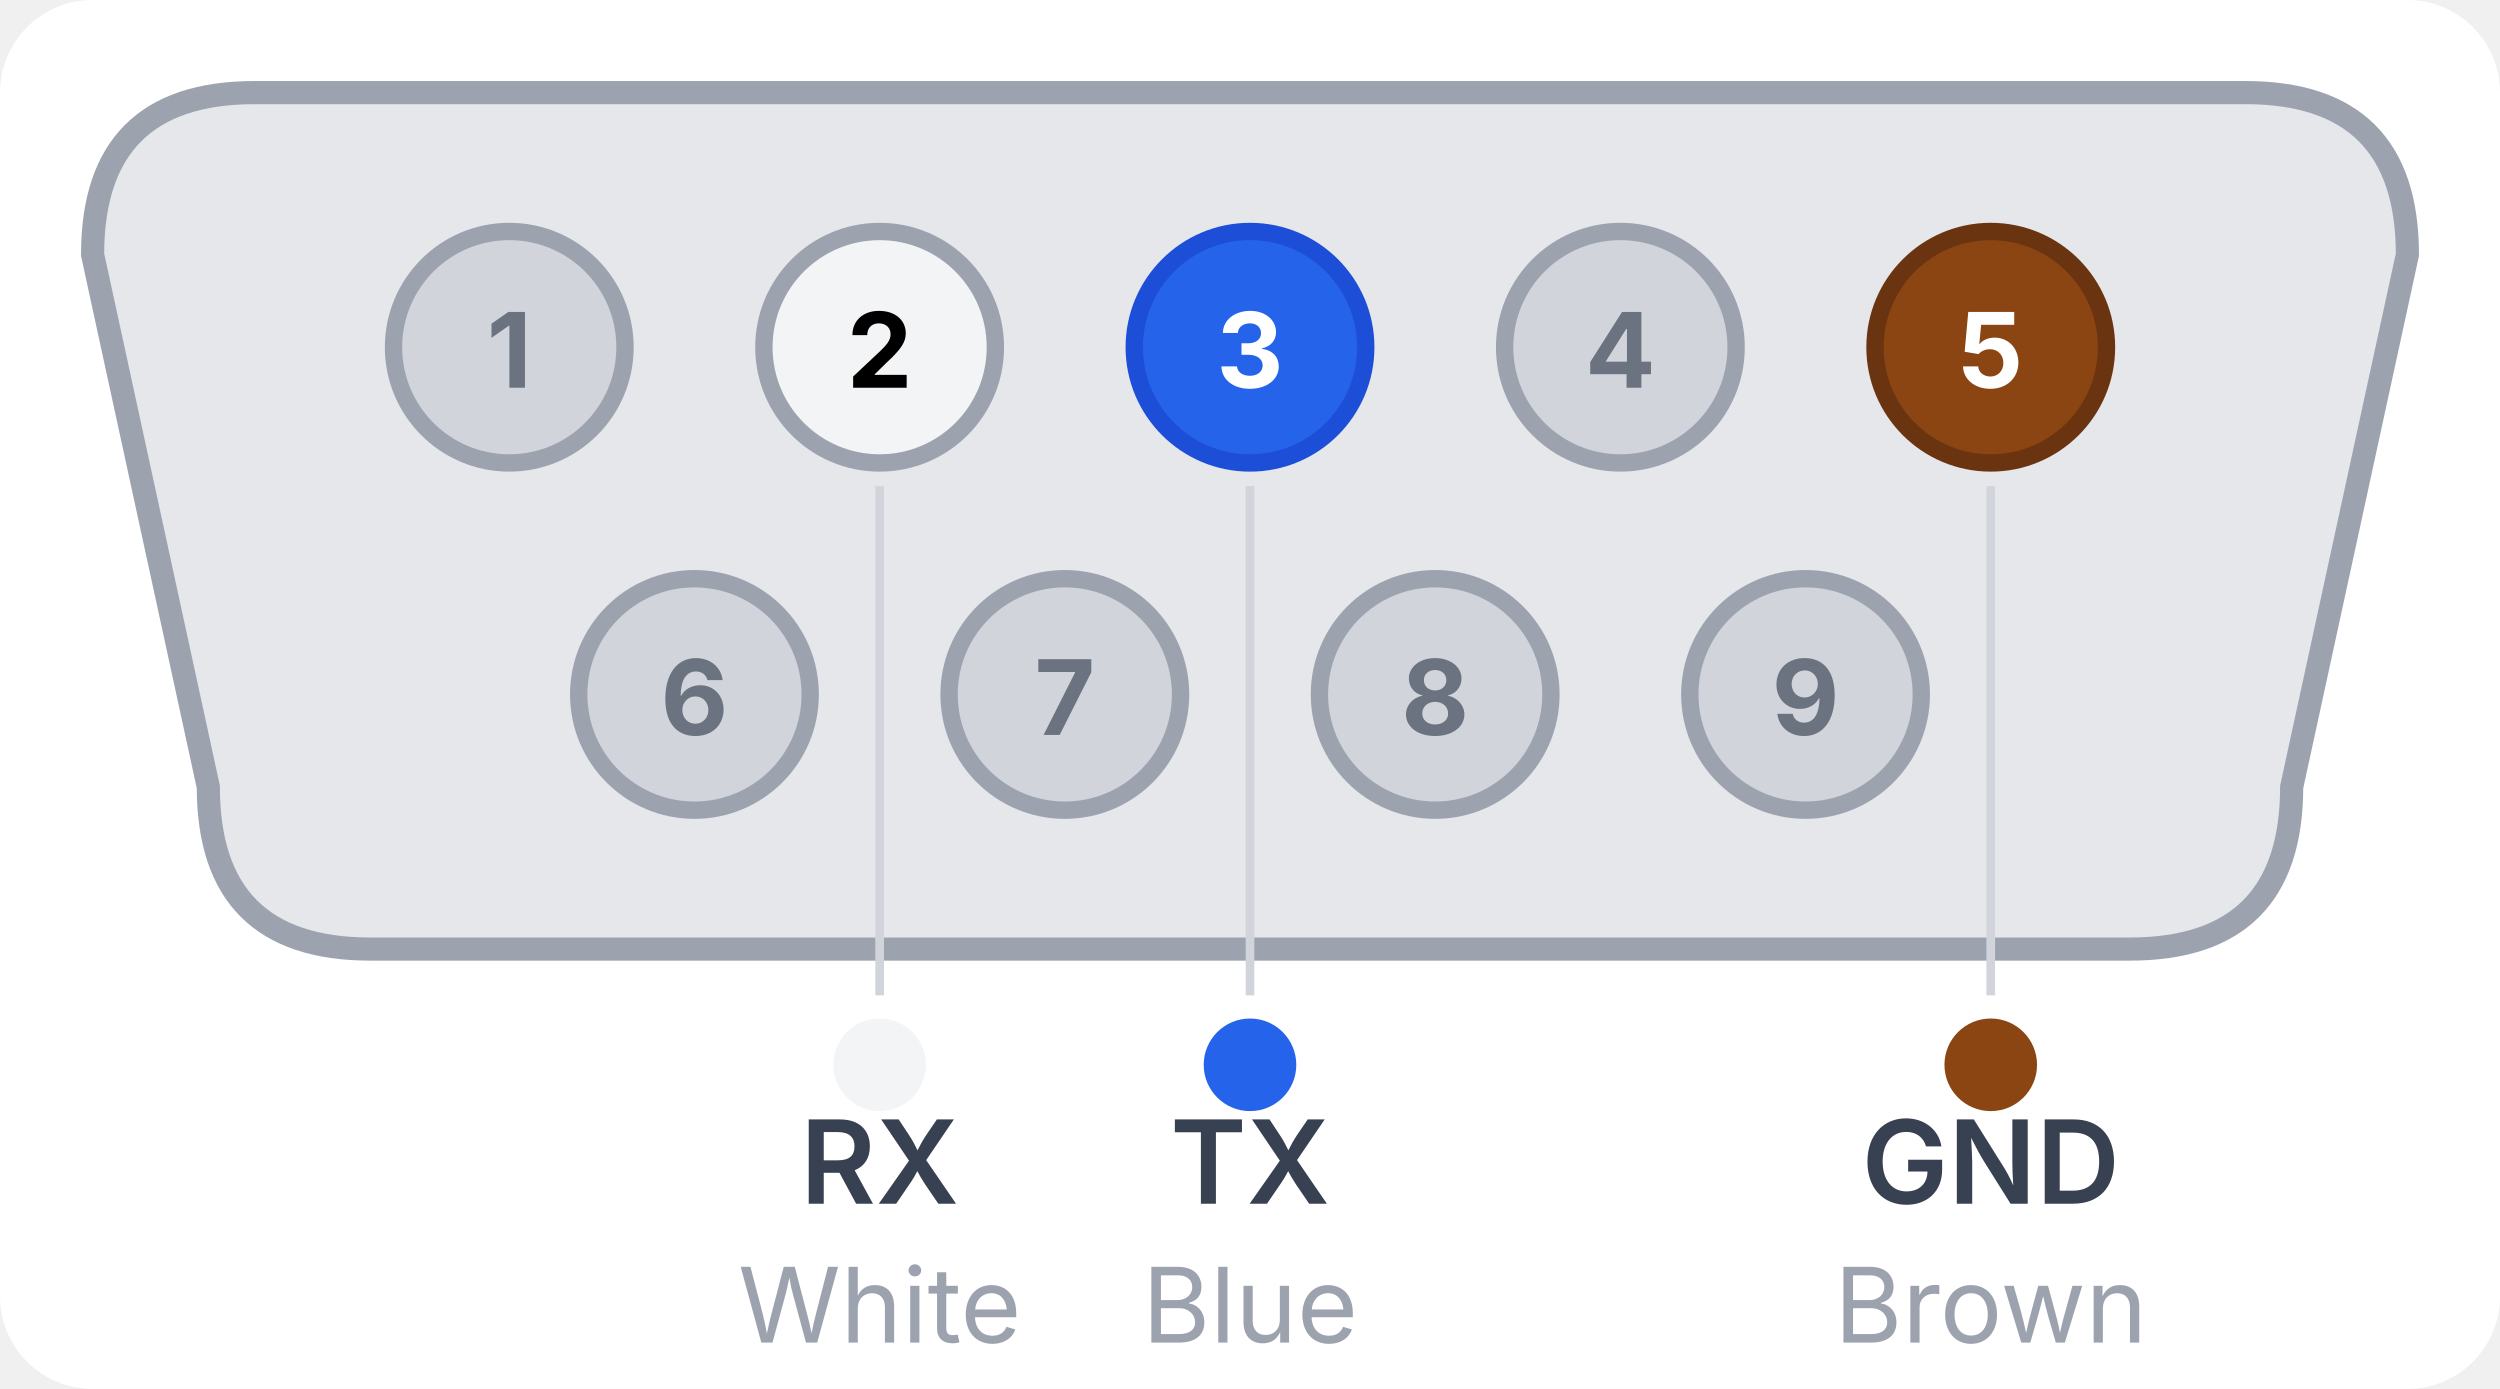
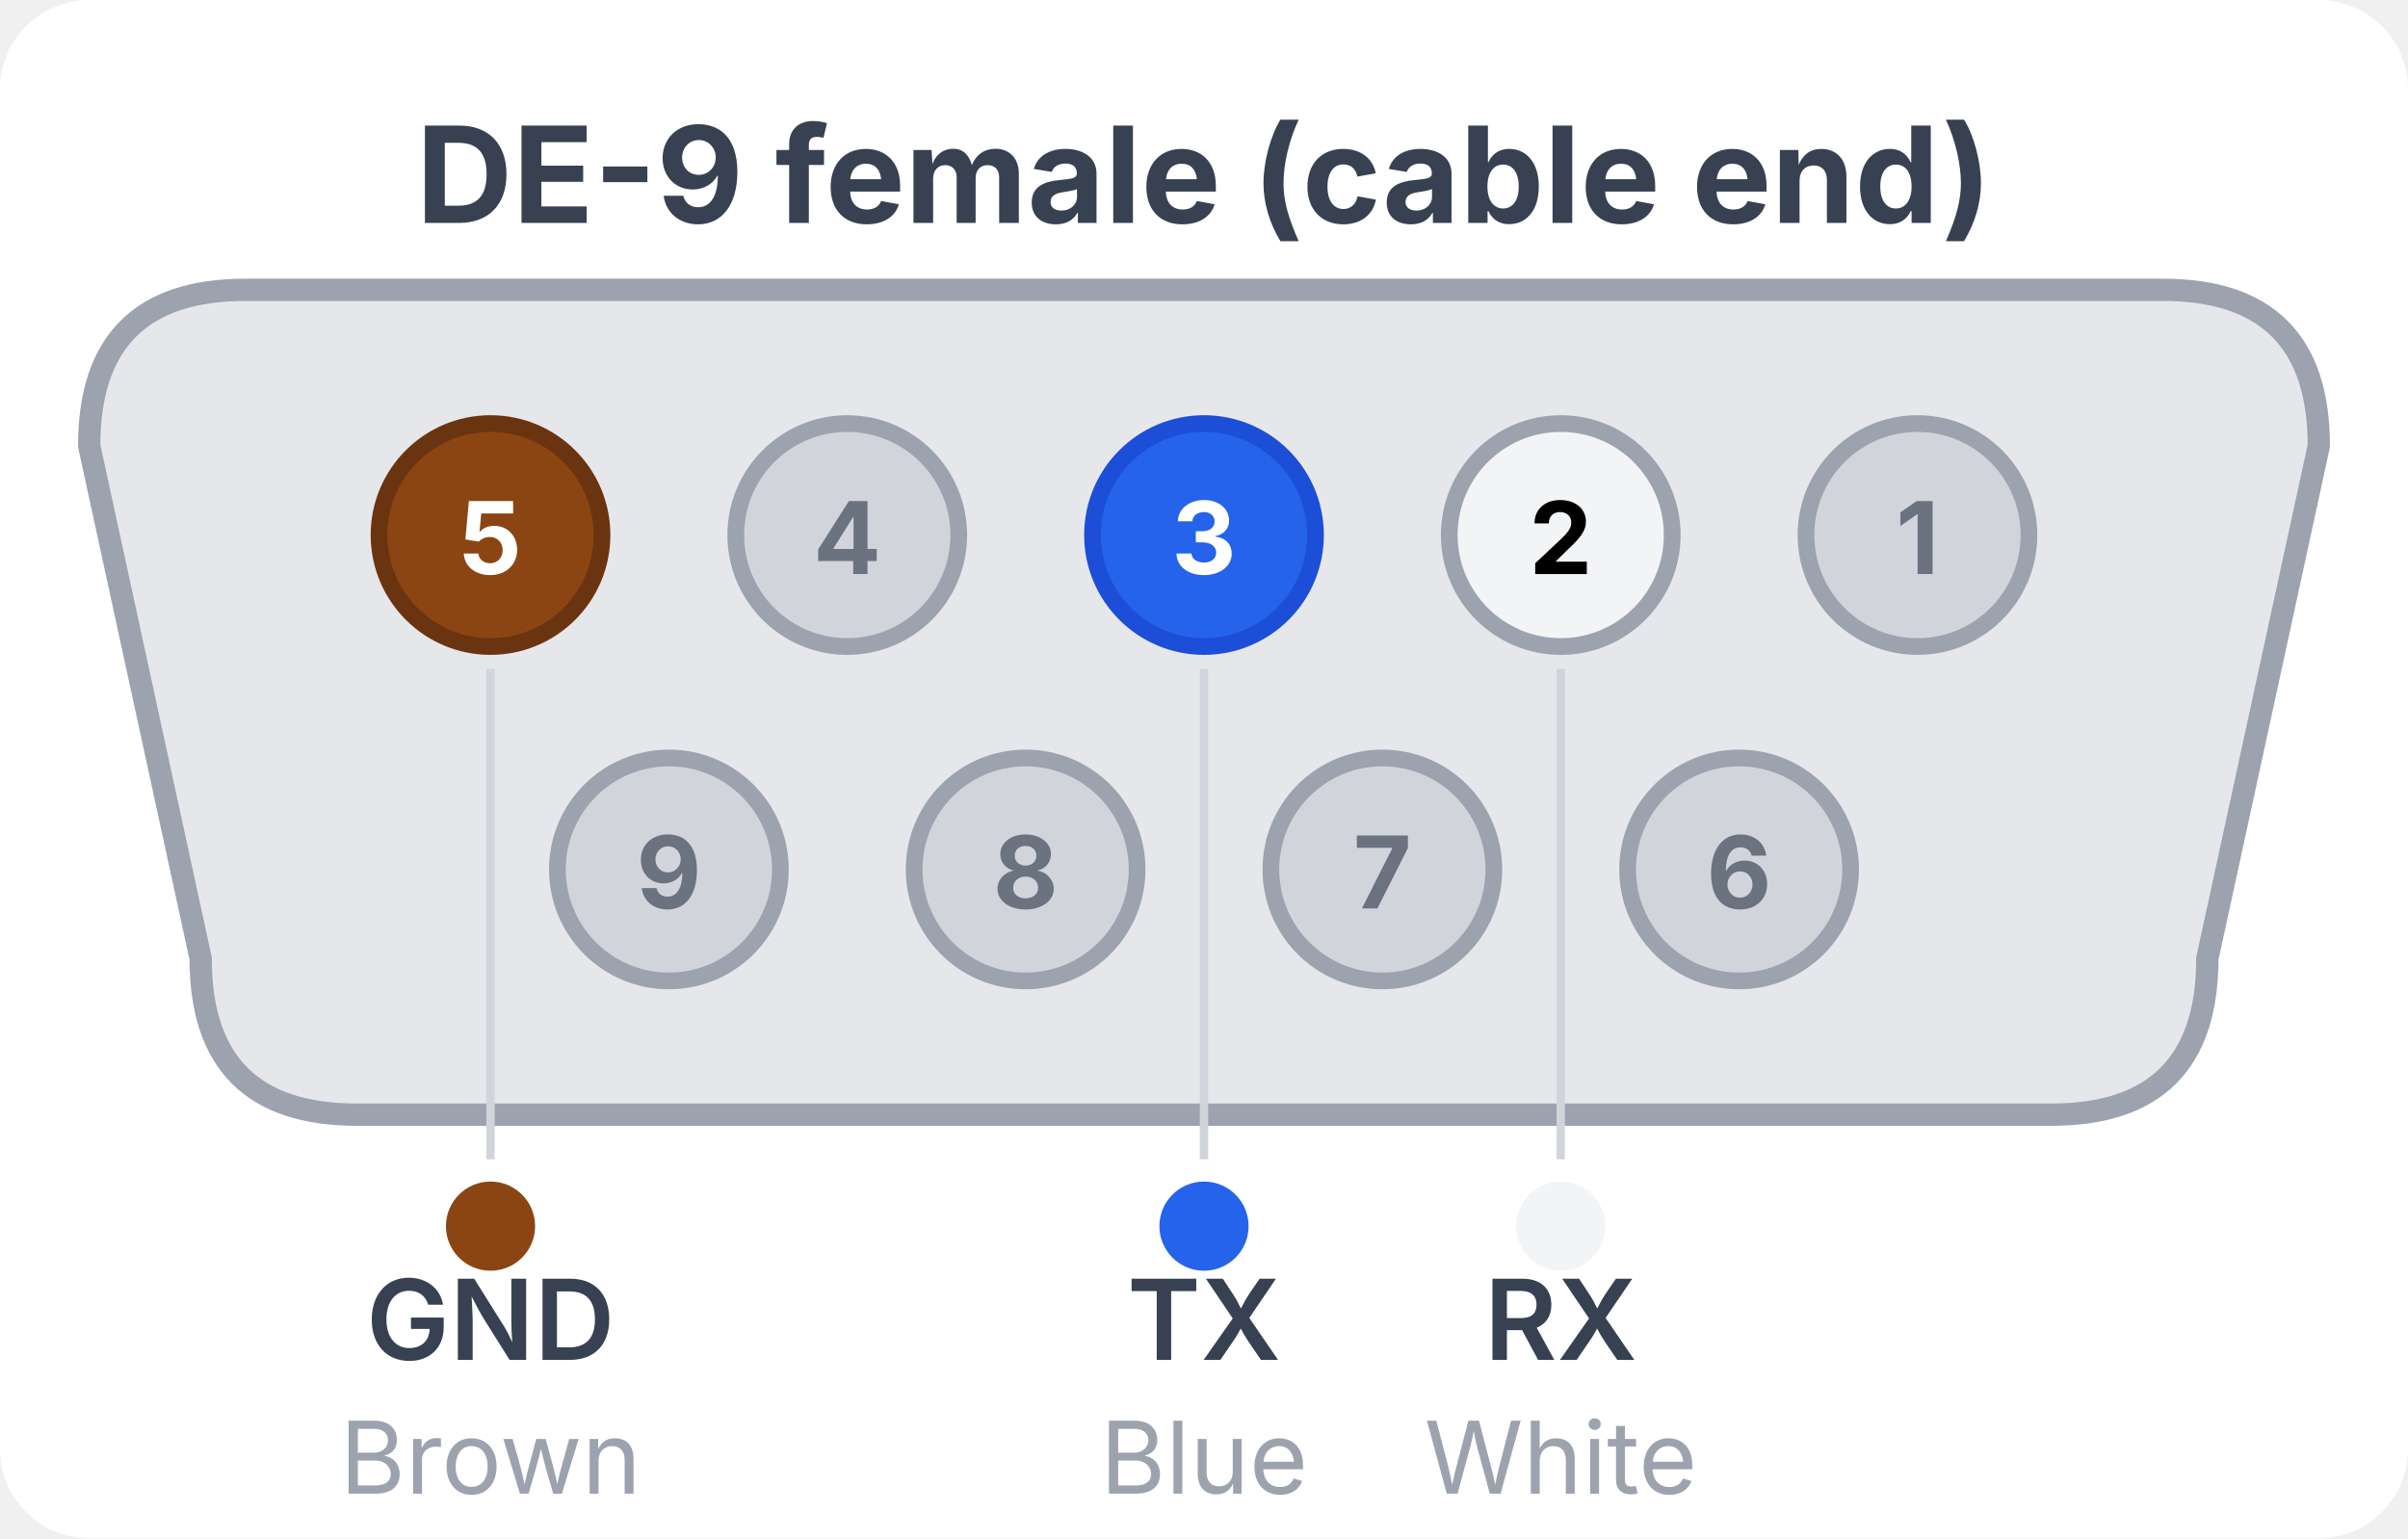
- <svg xmlns="http://www.w3.org/2000/svg" viewBox="0 0 216 120">
+ <svg xmlns="http://www.w3.org/2000/svg" viewBox="0 0 216 138">
  <style>
  text { font-family: -apple-system, system-ui, "Segoe UI", sans-serif; }
</style>
-   <rect width="216" height="120" fill="white" rx="8" />
-   <path d="M 22.0,8.0 L 194.0,8.0 Q 208.0,8.0 208.0,22.0 L 198.0,68.0 Q 198.0,82.0 184.0,82.0 L 32.0,82.0 Q 18.0,82.0 18.0,68.0 L 8.0,22.0 Q 8.0,8.0 22.0,8.0 Z" fill="#E5E7EB" stroke="#9CA3AF" stroke-width="2" />
-   <circle cx="44.0" cy="30.0" r="10" fill="#D1D5DB" stroke="#9CA3AF" stroke-width="1.5" />
-   <text x="44.0" y="33.5" text-anchor="middle" font-size="9" font-weight="700" fill="#6B7280">1</text>
-   <circle cx="76.0" cy="30.0" r="10" fill="#F3F4F6" stroke="#9CA3AF" stroke-width="1.5" />
-   <text x="76.0" y="33.5" text-anchor="middle" font-size="9" font-weight="700" fill="#000000">2</text>
-   <circle cx="108.0" cy="30.0" r="10" fill="#2563EB" stroke="#1D4ED8" stroke-width="1.5" />
-   <text x="108.0" y="33.5" text-anchor="middle" font-size="9" font-weight="700" fill="#ffffff">3</text>
-   <circle cx="140.0" cy="30.0" r="10" fill="#D1D5DB" stroke="#9CA3AF" stroke-width="1.5" />
-   <text x="140.0" y="33.5" text-anchor="middle" font-size="9" font-weight="700" fill="#6B7280">4</text>
-   <circle cx="172.0" cy="30.0" r="10" fill="#8B4513" stroke="#6B3410" stroke-width="1.5" />
-   <text x="172.0" y="33.5" text-anchor="middle" font-size="9" font-weight="700" fill="#ffffff">5</text>
-   <circle cx="60.0" cy="60.0" r="10" fill="#D1D5DB" stroke="#9CA3AF" stroke-width="1.5" />
-   <text x="60.0" y="63.5" text-anchor="middle" font-size="9" font-weight="700" fill="#6B7280">6</text>
-   <circle cx="92.0" cy="60.0" r="10" fill="#D1D5DB" stroke="#9CA3AF" stroke-width="1.5" />
-   <text x="92.0" y="63.5" text-anchor="middle" font-size="9" font-weight="700" fill="#6B7280">7</text>
-   <circle cx="124.0" cy="60.0" r="10" fill="#D1D5DB" stroke="#9CA3AF" stroke-width="1.5" />
-   <text x="124.0" y="63.5" text-anchor="middle" font-size="9" font-weight="700" fill="#6B7280">8</text>
-   <circle cx="156.0" cy="60.0" r="10" fill="#D1D5DB" stroke="#9CA3AF" stroke-width="1.5" />
-   <text x="156.0" y="63.5" text-anchor="middle" font-size="9" font-weight="700" fill="#6B7280">9</text>
-   <line x1="76.0" y1="42.0" x2="76.0" y2="86.0" stroke="#D1D5DB" stroke-width="0.75" />
-   <circle cx="76.0" cy="92.0" r="4" fill="#F3F4F6" />
-   <text x="76.0" y="104.0" text-anchor="middle" font-size="10" font-weight="600" fill="#374151">RX</text>
-   <text x="76.0" y="116.0" text-anchor="middle" font-size="9" fill="#9CA3AF">White</text>
-   <line x1="108.0" y1="42.0" x2="108.0" y2="86.0" stroke="#D1D5DB" stroke-width="0.75" />
-   <circle cx="108.0" cy="92.0" r="4" fill="#2563EB" />
-   <text x="108.0" y="104.0" text-anchor="middle" font-size="10" font-weight="600" fill="#374151">TX</text>
-   <text x="108.0" y="116.0" text-anchor="middle" font-size="9" fill="#9CA3AF">Blue</text>
-   <line x1="172.0" y1="42.0" x2="172.0" y2="86.0" stroke="#D1D5DB" stroke-width="0.75" />
-   <circle cx="172.0" cy="92.0" r="4" fill="#8B4513" />
-   <text x="172.0" y="104.0" text-anchor="middle" font-size="10" font-weight="600" fill="#374151">GND</text>
-   <text x="172.0" y="116.0" text-anchor="middle" font-size="9" fill="#9CA3AF">Brown</text>
+   <rect width="216" height="138" fill="white" rx="8" />
+   <text x="108.0" y="20" text-anchor="middle" font-size="12" font-weight="700" fill="#374151">DE-9 female (cable end)</text>
+   <path d="M 22.0,26.0 L 194.0,26.0 Q 208.0,26.0 208.0,40.0 L 198.0,86.0 Q 198.0,100.0 184.0,100.0 L 32.0,100.0 Q 18.0,100.0 18.0,86.0 L 8.0,40.0 Q 8.0,26.0 22.0,26.0 Z" fill="#E5E7EB" stroke="#9CA3AF" stroke-width="2" />
+   <circle cx="172.0" cy="48.0" r="10" fill="#D1D5DB" stroke="#9CA3AF" stroke-width="1.5" />
+   <text x="172.0" y="51.5" text-anchor="middle" font-size="9" font-weight="700" fill="#6B7280">1</text>
+   <circle cx="140.0" cy="48.0" r="10" fill="#F3F4F6" stroke="#9CA3AF" stroke-width="1.5" />
+   <text x="140.0" y="51.5" text-anchor="middle" font-size="9" font-weight="700" fill="#000000">2</text>
+   <circle cx="108.0" cy="48.0" r="10" fill="#2563EB" stroke="#1D4ED8" stroke-width="1.5" />
+   <text x="108.0" y="51.5" text-anchor="middle" font-size="9" font-weight="700" fill="#ffffff">3</text>
+   <circle cx="76.0" cy="48.0" r="10" fill="#D1D5DB" stroke="#9CA3AF" stroke-width="1.5" />
+   <text x="76.0" y="51.5" text-anchor="middle" font-size="9" font-weight="700" fill="#6B7280">4</text>
+   <circle cx="44.0" cy="48.0" r="10" fill="#8B4513" stroke="#6B3410" stroke-width="1.5" />
+   <text x="44.0" y="51.5" text-anchor="middle" font-size="9" font-weight="700" fill="#ffffff">5</text>
+   <circle cx="156.0" cy="78.0" r="10" fill="#D1D5DB" stroke="#9CA3AF" stroke-width="1.5" />
+   <text x="156.0" y="81.5" text-anchor="middle" font-size="9" font-weight="700" fill="#6B7280">6</text>
+   <circle cx="124.0" cy="78.0" r="10" fill="#D1D5DB" stroke="#9CA3AF" stroke-width="1.5" />
+   <text x="124.0" y="81.5" text-anchor="middle" font-size="9" font-weight="700" fill="#6B7280">7</text>
+   <circle cx="92.0" cy="78.0" r="10" fill="#D1D5DB" stroke="#9CA3AF" stroke-width="1.5" />
+   <text x="92.0" y="81.5" text-anchor="middle" font-size="9" font-weight="700" fill="#6B7280">8</text>
+   <circle cx="60.0" cy="78.0" r="10" fill="#D1D5DB" stroke="#9CA3AF" stroke-width="1.5" />
+   <text x="60.0" y="81.5" text-anchor="middle" font-size="9" font-weight="700" fill="#6B7280">9</text>
+   <line x1="140.0" y1="60.0" x2="140.0" y2="104.0" stroke="#D1D5DB" stroke-width="0.75" />
+   <circle cx="140.0" cy="110.0" r="4" fill="#F3F4F6" />
+   <text x="140.0" y="122.0" text-anchor="middle" font-size="10" font-weight="600" fill="#374151">RX</text>
+   <text x="140.0" y="134.0" text-anchor="middle" font-size="9" fill="#9CA3AF">White</text>
+   <line x1="108.0" y1="60.0" x2="108.0" y2="104.0" stroke="#D1D5DB" stroke-width="0.75" />
+   <circle cx="108.0" cy="110.0" r="4" fill="#2563EB" />
+   <text x="108.0" y="122.0" text-anchor="middle" font-size="10" font-weight="600" fill="#374151">TX</text>
+   <text x="108.0" y="134.0" text-anchor="middle" font-size="9" fill="#9CA3AF">Blue</text>
+   <line x1="44.0" y1="60.0" x2="44.0" y2="104.0" stroke="#D1D5DB" stroke-width="0.75" />
+   <circle cx="44.0" cy="110.0" r="4" fill="#8B4513" />
+   <text x="44.0" y="122.0" text-anchor="middle" font-size="10" font-weight="600" fill="#374151">GND</text>
+   <text x="44.0" y="134.0" text-anchor="middle" font-size="9" fill="#9CA3AF">Brown</text>
</svg>
